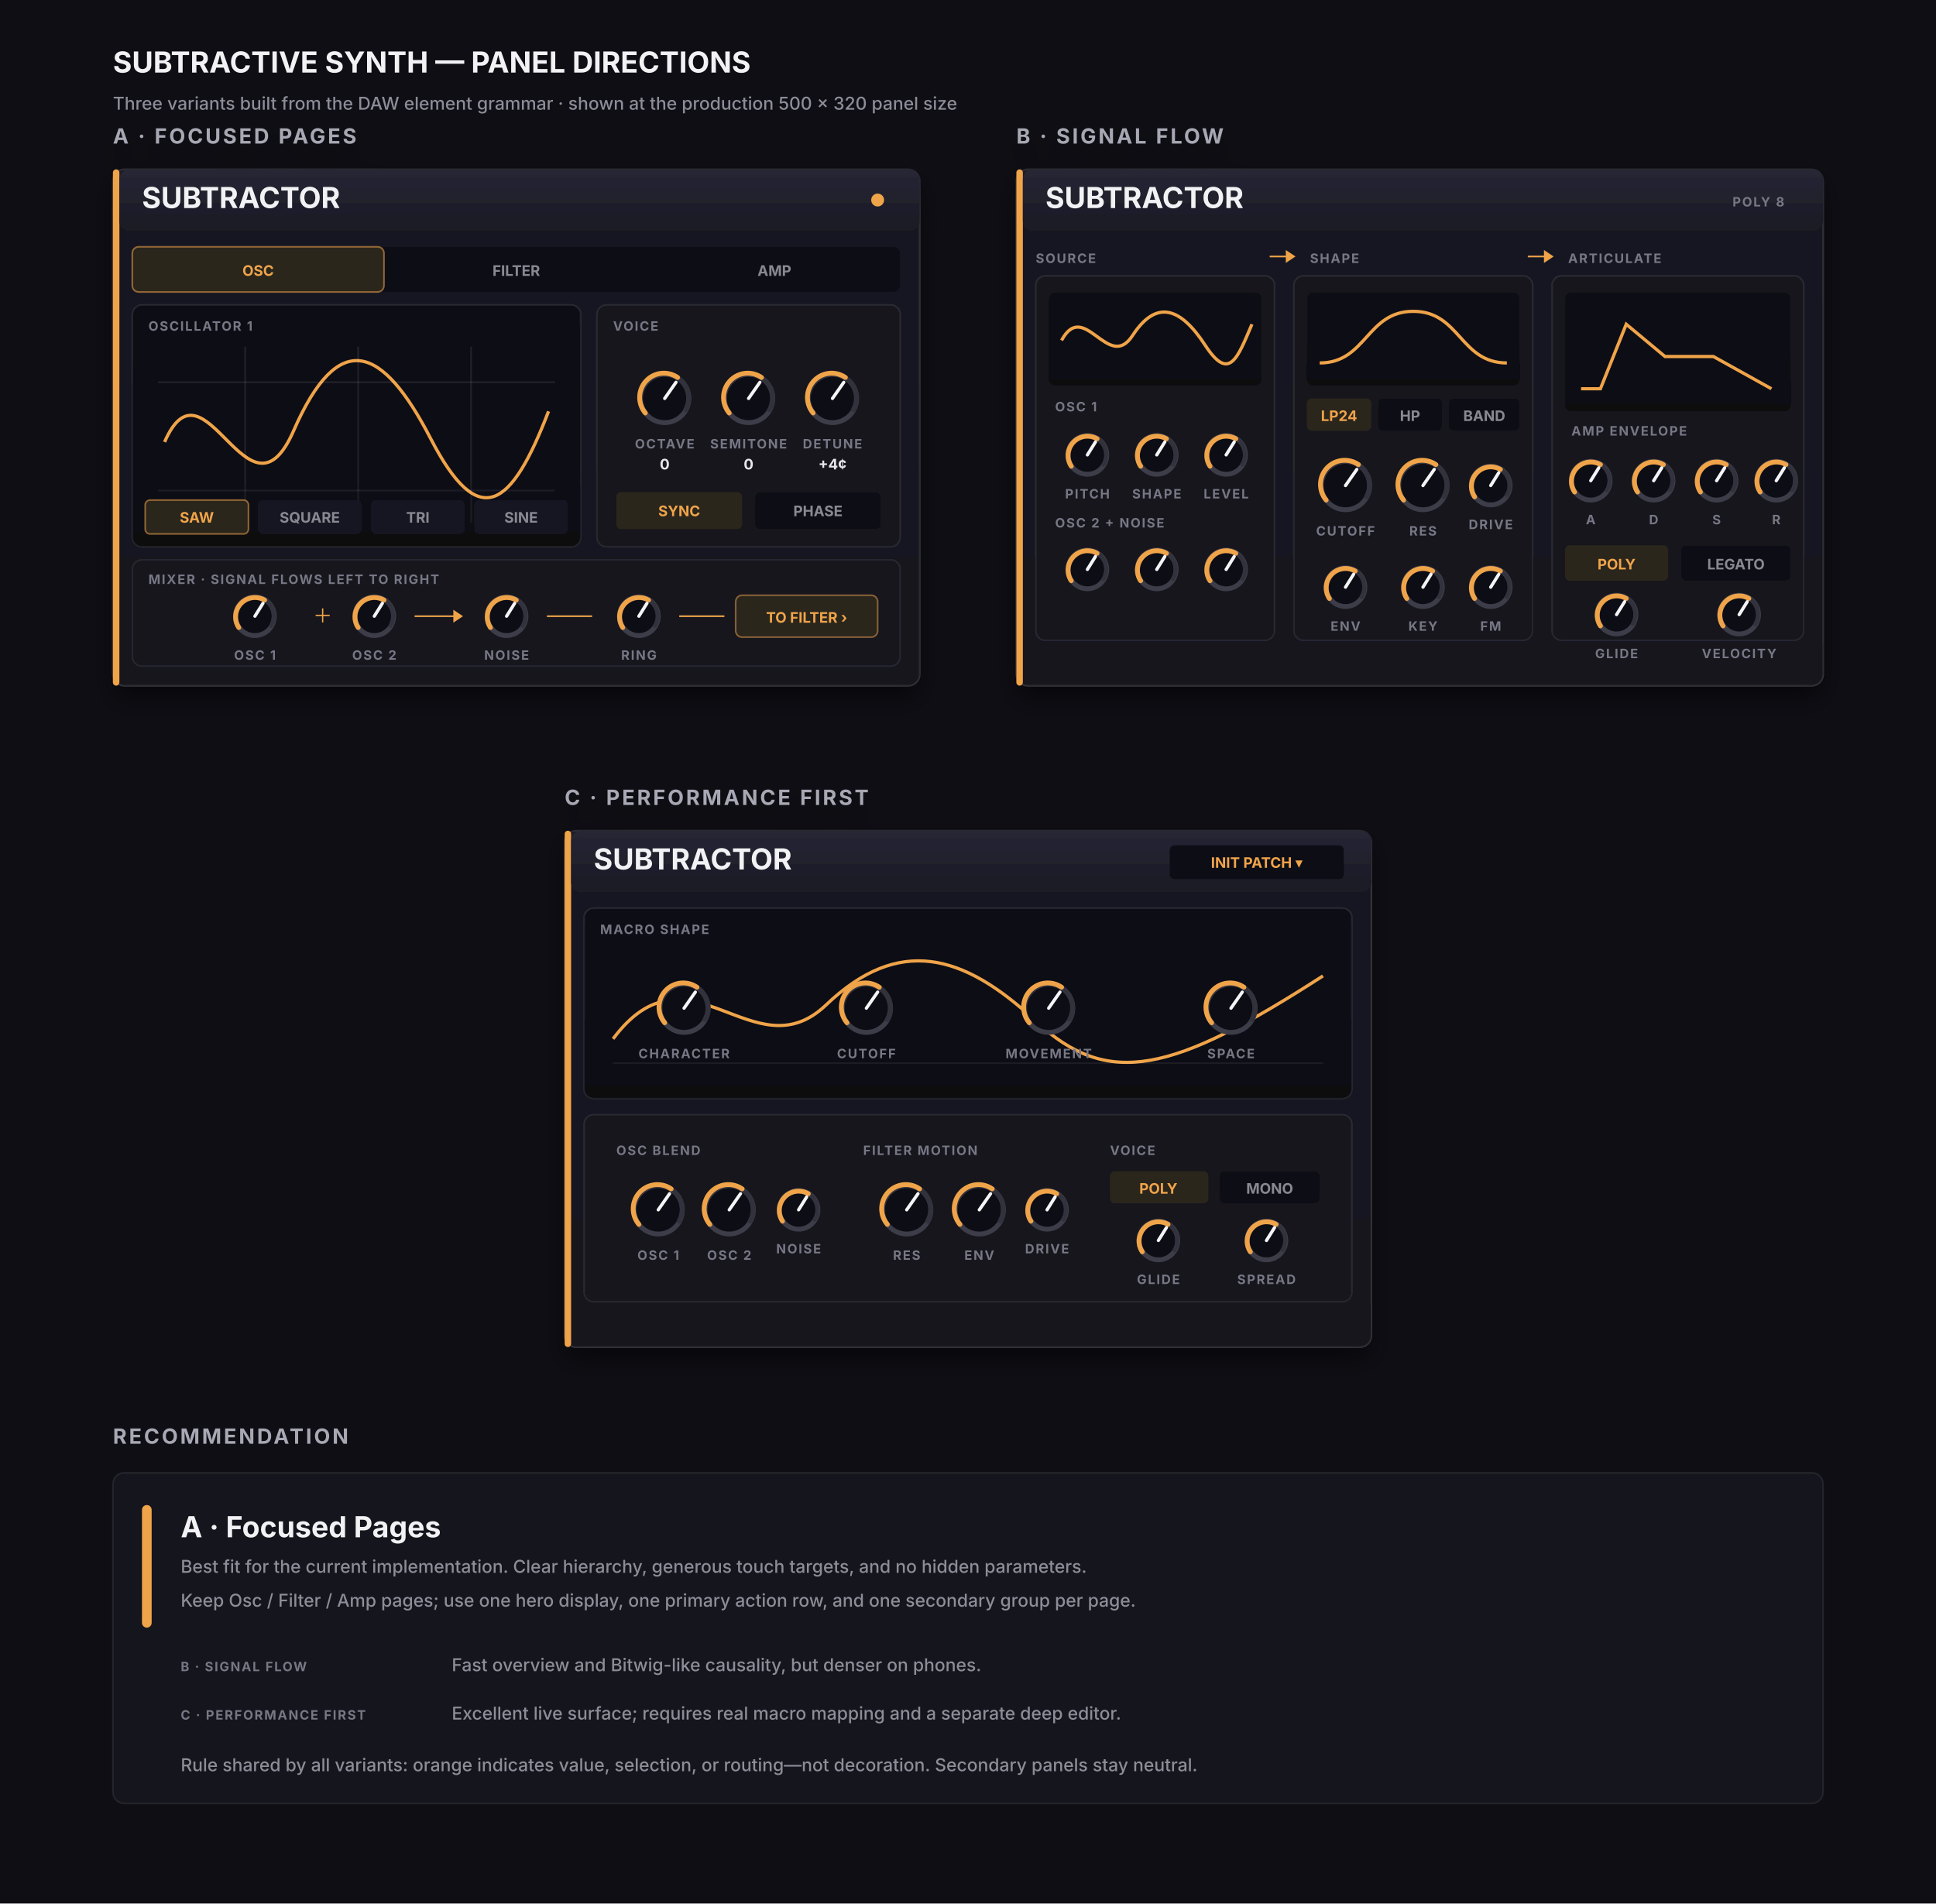
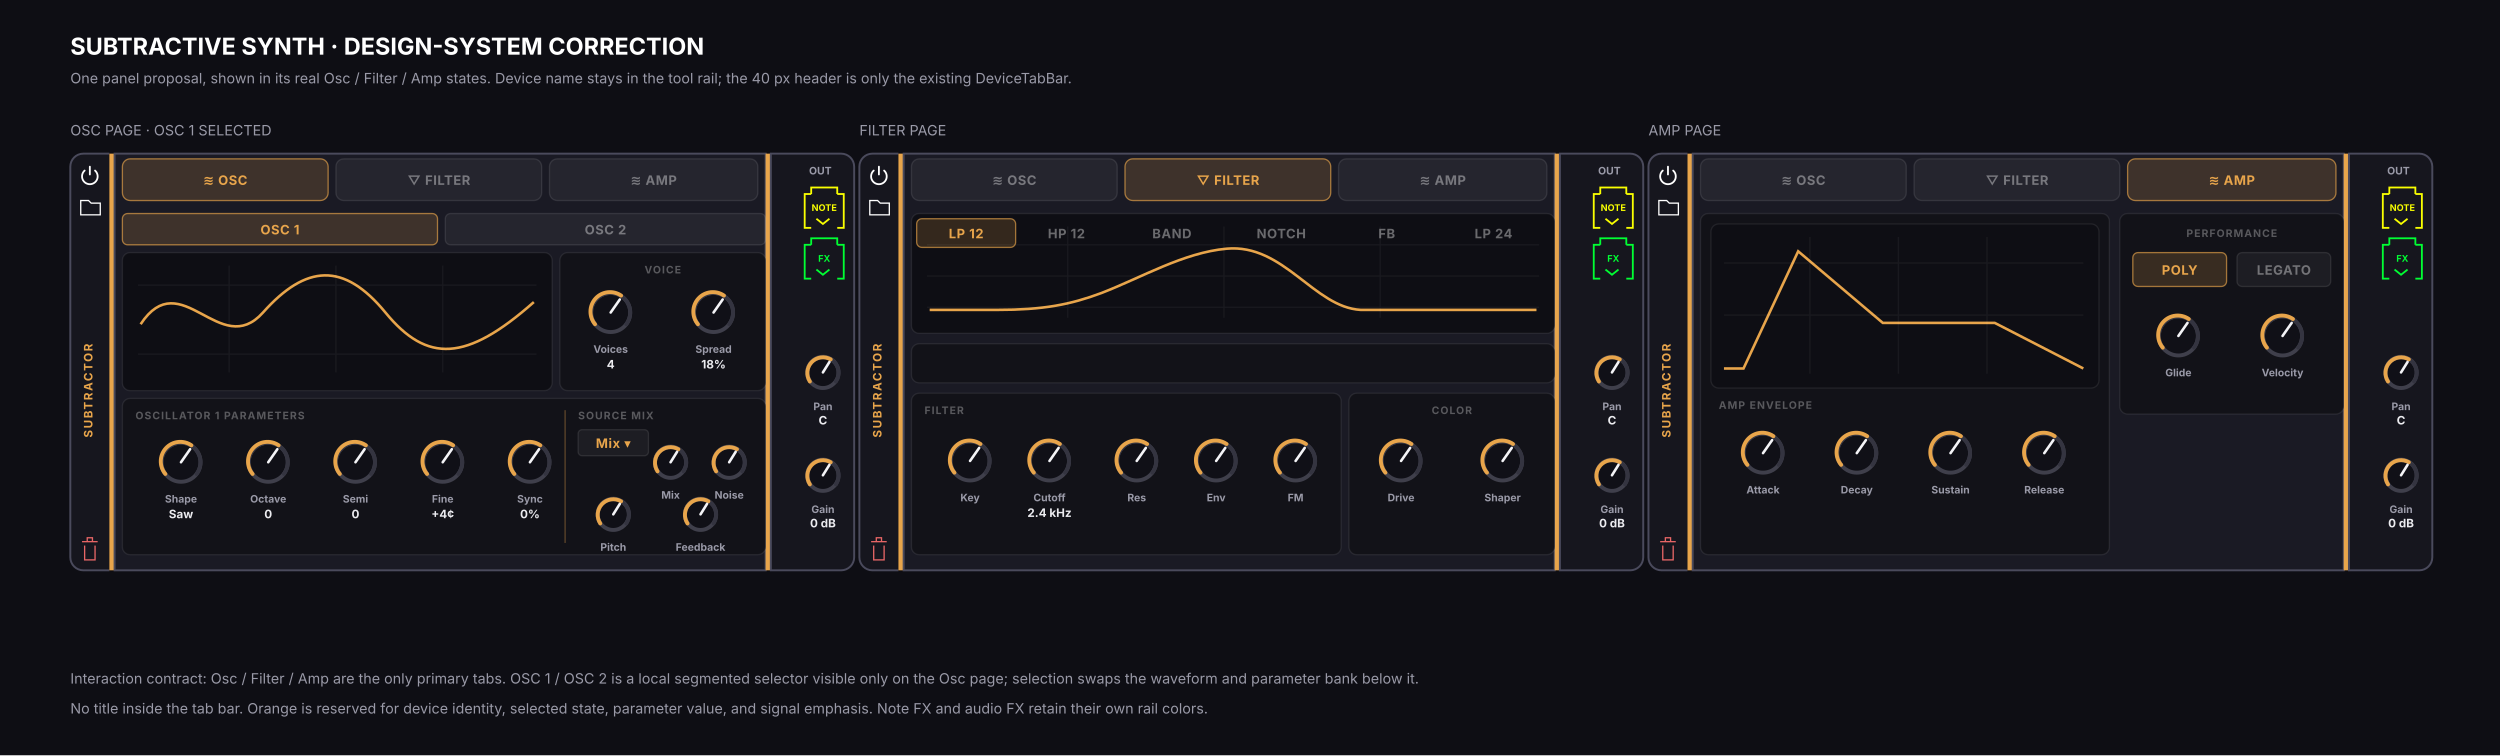
- <svg xmlns="http://www.w3.org/2000/svg" width="1200" height="1180" viewBox="0 0 1200 1180">
+ <svg xmlns="http://www.w3.org/2000/svg" width="1920" height="580" viewBox="0 0 1920 580">
  <defs>
-     <linearGradient id="header" x2="0" y2="1">
-       <stop stop-color="#262635" />
-       <stop offset="1" stop-color="#1a1a24" />
-     </linearGradient>
-     <linearGradient id="body" x2="0" y2="1">
-       <stop stop-color="#1a1a24" />
-       <stop offset="1" stop-color="#14141e" />
-     </linearGradient>
-     <linearGradient id="screen" x2="0" y2="1">
-       <stop stop-color="#111119" />
-       <stop offset="1" stop-color="#0b0b11" />
-     </linearGradient>
-     <filter id="shadow" x="-20%" y="-20%" width="140%" height="150%">
-       <feDropShadow dx="0" dy="8" stdDeviation="8" flood-color="#000" flood-opacity=".45" />
-     </filter>
    <style>
-       .title{font:700 18px Inter,Arial,sans-serif;fill:#f2f2f5}.variant{font:700 13px Inter,Arial,sans-serif;fill:#a8a8b4;letter-spacing:1.4px}.label{font:700 8px Inter,Arial,sans-serif;fill:#777785;letter-spacing:.8px}.value{font:700 9px Inter,Arial,sans-serif;fill:#e8e8ec}.tab{font:700 9px Inter,Arial,sans-serif;fill:#898994}.active{fill:#f0a44a}.hint{font:500 11px Inter,Arial,sans-serif;fill:#8d8d99}.hair{stroke:#ffffff;stroke-opacity:.08}.accent{stroke:#f0a44a}.knobbg{fill:#101017;stroke:#3c3c48;stroke-width:3}.knobarc{fill:none;stroke:#f0a44a;stroke-width:3;stroke-linecap:round}.handle{stroke:#f5f5f8;stroke-width:2;stroke-linecap:round}
+       text{font-family:Inter,Arial,sans-serif}.pageTitle{font-size:18px;font-weight:700;fill:#fff}.caption{font-size:11px;fill:#9a9aa8}.railName{font-size:9px;font-weight:700;letter-spacing:1.2px;fill:#e8a54b}.tab{font-size:10px;font-weight:700;letter-spacing:.4px}.section{font-size:8px;font-weight:700;letter-spacing:.8px;fill:#ffffff;fill-opacity:.30}.value{font-size:9px;font-weight:700;fill:#ececf0}.knobLabel{font-size:8px;font-weight:700;fill:#9a9aa8}.knob{fill:#101017;stroke:#3f3f4b;stroke-width:3}.range{fill:none;stroke:#343440;stroke-width:3;stroke-linecap:round}.arc{fill:none;stroke:#e8a54b;stroke-width:3;stroke-linecap:round}.pointer{stroke:#f4f4f7;stroke-width:2;stroke-linecap:round}.panel{fill:#121218;stroke:#fff;stroke-opacity:.08}.screen{fill:#0e0e14;stroke:#fff;stroke-opacity:.08}.inactive{fill:#fff;fill-opacity:.05;stroke:#fff;stroke-opacity:.10}.active{fill:#e8a54b;fill-opacity:.18;stroke:#e8a54b;stroke-opacity:.65}.accentText{fill:#e8a54b}.mutedText{fill:#fff;fill-opacity:.38}
    </style>
    <g id="knob">
-       <circle class="knobbg" r="15" />
-       <path d="M-12 9 A15 15 0 1 1 13 7" fill="none" stroke="#32323e" stroke-width="3" stroke-linecap="round" />
-       <path class="knobarc" d="M-12 9 A15 15 0 0 1 8-13" />
-       <path class="handle" d="M0 0 L7-10" />
-     </g>
-     <g id="smallknob">
-       <circle class="knobbg" r="12" stroke-width="2.5" />
-       <path d="M-10 7 A12 12 0 1 1 10 6" fill="none" stroke="#32323e" stroke-width="2.5" stroke-linecap="round" />
-       <path class="knobarc" stroke-width="2.5" d="M-10 7 A12 12 0 0 1 6-10" />
-       <path class="handle" d="M0 0 L5-8" />
+       <circle r="15" class="knob" />
+       <path d="M-12 9A15 15 0 1 1 12 9" class="range" />
+       <path d="M-12 9A15 15 0 0 1 8-13" class="arc" />
+       <path d="M0 0L7-10" class="pointer" />
+     </g>
+     <g id="smallKnob">
+       <circle r="12" class="knob" />
+       <path d="M-10 7A12 12 0 1 1 10 7" class="range" />
+       <path d="M-10 7A12 12 0 0 1 6-10" class="arc" />
+       <path d="M0 0L5-8" class="pointer" />
+     </g>
+     <g id="toolRail">
+       <path d="M30 0H10A10 10 0 0 0 0 10v300a10 10 0 0 0 10 10h20" fill="#16161e" stroke="#4a4a5c" stroke-width="1.5" />
+       <path d="M15 10v6m-4-3a6 6 0 1 0 8 0" fill="none" stroke="#fff" stroke-width="1.4" stroke-linecap="round" />
+       <path d="M8 36h6l2 2h7v9H8z" fill="none" stroke="#fff" stroke-width="1" />
+       <text class="railName" text-anchor="middle" transform="translate(17 182) rotate(-90)">SUBTRACTOR</text>
+       <path d="M9 298h12m-10 3v11h8v-11m-6-3v-3h4v3" fill="none" stroke="#e86666" stroke-width="1" />
+     </g>
+     <g id="outputRail">
+       <path d="M0 0h54a10 10 0 0 1 10 10v300a10 10 0 0 1-10 10H0z" fill="#16161e" stroke="#4a4a5c" stroke-width="1.5" />
+       <text x="38" y="16" text-anchor="middle" class="knobLabel">OUT</text>
+       <path d="M31 31v-5h20v5m-20 0h-5v26h5m20-26h5v26h-5" fill="none" stroke="#f9ff00" stroke-width="1.4" />
+       <path d="m35 50 5 4 5-4" fill="none" stroke="#f9ff00" stroke-width="1.4" />
+       <text x="41" y="44" text-anchor="middle" font-size="7" font-weight="700" fill="#f9ff00">NOTE</text>
+       <path d="M31 70v-5h20v5m-20 0h-5v26h5m20-26h5v26h-5" fill="none" stroke="#00ff33" stroke-width="1.4" />
+       <path d="m35 89 5 4 5-4" fill="none" stroke="#00ff33" stroke-width="1.4" />
+       <text x="41" y="83" text-anchor="middle" font-size="7" font-weight="700" fill="#00ff33">FX</text>
+       <g transform="translate(40 168)">
+         <use href="#smallKnob" />
+         <text y="29" text-anchor="middle" class="knobLabel">Pan</text>
+         <text y="40" text-anchor="middle" class="value">C</text>
+       </g>
+       <g transform="translate(40 247)">
+         <use href="#smallKnob" />
+         <text y="29" text-anchor="middle" class="knobLabel">Gain</text>
+         <text y="40" text-anchor="middle" class="value">0 dB</text>
+       </g>
+     </g>
+     <g id="tabs">
+       <rect x="6" y="4" width="158" height="32" rx="6" class="active" />
+       <text x="85" y="24" text-anchor="middle" class="tab accentText">≋  OSC</text>
+       <rect x="170" y="4" width="158" height="32" rx="6" class="inactive" />
+       <text x="249" y="24" text-anchor="middle" class="tab mutedText">▽  FILTER</text>
+       <rect x="334" y="4" width="160" height="32" rx="6" class="inactive" />
+       <text x="414" y="24" text-anchor="middle" class="tab mutedText">≋  AMP</text>
+     </g>
+     <g id="shell">
+       <use href="#toolRail" />
+       <rect x="30" width="4" height="320" fill="#e8a54b" />
+       <rect x="34" width="500" height="320" fill="#1a1a24" stroke="#4a4a5c" stroke-width="1.5" />
+       <rect x="534" width="4" height="320" fill="#e8a54b" />
+       <use href="#outputRail" x="538" />
    </g>
  </defs>
-   <rect width="1200" height="1180" fill="#0e0e14" />
-   <text x="70" y="45" class="title">SUBTRACTIVE SYNTH — PANEL DIRECTIONS</text>
-   <text x="70" y="68" class="hint">Three variants built from the DAW element grammar · shown at the production 500 × 320 panel size</text>
-   <g transform="translate(70 105)" filter="url(#shadow)">
-     <text y="-16" class="variant">A · FOCUSED PAGES</text>
-     <rect width="500" height="320" rx="7" fill="url(#body)" stroke="#ffffff" stroke-opacity=".10" />
-     <rect width="4" height="320" rx="2" fill="#f0a44a" />
-     <rect x="4" width="496" height="38" rx="6" fill="url(#header)" />
-     <text x="18" y="24" class="title" font-size="12">SUBTRACTOR</text>
-     <circle cx="474" cy="19" r="4" fill="#f0a44a" />
-     <g transform="translate(12 48)">
-       <rect width="476" height="28" rx="4" fill="#111118" />
-       <rect width="156" height="28" rx="4" fill="#2a251f" stroke="#f0a44a" stroke-opacity=".55" />
-       <text x="78" y="18" text-anchor="middle" class="tab active">OSC</text>
-       <text x="238" y="18" text-anchor="middle" class="tab">FILTER</text>
-       <text x="398" y="18" text-anchor="middle" class="tab">AMP</text>
-     </g>
-     <g transform="translate(12 84)">
-       <rect width="278" height="150" rx="6" fill="url(#screen)" class="hair" />
-       <text x="10" y="16" class="label">OSCILLATOR 1</text>
-       <path d="M20 85 C45 28 72 142 100 78 S155 25 185 83 235 126 258 66" fill="none" stroke="#f0a44a" stroke-width="2" />
-       <path d="M16 115 H262M16 48 H262" class="hair" />
-       <path d="M70 26 V135M140 26V135M210 26V135" class="hair" />
-       <rect x="8" y="121" width="64" height="21" rx="3" fill="#2a251f" stroke="#f0a44a" stroke-opacity=".55" />
-       <text x="40" y="135" text-anchor="middle" class="tab active">SAW</text>
-       <rect x="78" y="121" width="64" height="21" rx="3" fill="#181820" />
-       <text x="110" y="135" text-anchor="middle" class="tab">SQUARE</text>
-       <rect x="148" y="121" width="58" height="21" rx="3" fill="#181820" />
-       <text x="177" y="135" text-anchor="middle" class="tab">TRI</text>
-       <rect x="212" y="121" width="58" height="21" rx="3" fill="#181820" />
-       <text x="241" y="135" text-anchor="middle" class="tab">SINE</text>
-       <g transform="translate(288)">
-         <rect width="188" height="150" rx="6" fill="#17171f" class="hair" />
-         <text x="10" y="16" class="label">VOICE</text>
-         <g transform="translate(42 58)">
-           <use href="#knob" />
-           <text y="31" text-anchor="middle" class="label">OCTAVE</text>
-           <text y="44" text-anchor="middle" class="value">0</text>
-         </g>
-         <g transform="translate(94 58)">
-           <use href="#knob" />
-           <text y="31" text-anchor="middle" class="label">SEMITONE</text>
-           <text y="44" text-anchor="middle" class="value">0</text>
-         </g>
-         <g transform="translate(146 58)">
-           <use href="#knob" />
-           <text y="31" text-anchor="middle" class="label">DETUNE</text>
-           <text y="44" text-anchor="middle" class="value">+4¢</text>
-         </g>
-         <rect x="12" y="116" width="78" height="23" rx="3" fill="#2a251f" />
-         <text x="51" y="131" text-anchor="middle" class="tab active">SYNC</text>
-         <rect x="98" y="116" width="78" height="23" rx="3" fill="#111118" />
-         <text x="137" y="131" text-anchor="middle" class="tab">PHASE</text>
-       </g>
-       <g transform="translate(0 158)">
-         <rect width="476" height="66" rx="6" fill="#17171f" class="hair" />
-         <text x="10" y="15" class="label">MIXER · SIGNAL FLOWS LEFT TO RIGHT</text>
-         <g transform="translate(76 35)">
-           <use href="#smallknob" />
-           <text y="27" text-anchor="middle" class="label">OSC 1</text>
-         </g>
-         <text x="112" y="39" class="active">＋</text>
-         <g transform="translate(150 35)">
-           <use href="#smallknob" />
-           <text y="27" text-anchor="middle" class="label">OSC 2</text>
-         </g>
-         <path d="M175 35H203" stroke="#f0a44a" />
-         <path d="m199 31 6 4-6 4" fill="#f0a44a" />
-         <g transform="translate(232 35)">
-           <use href="#smallknob" />
-           <text y="27" text-anchor="middle" class="label">NOISE</text>
-         </g>
-         <path d="M257 35H285" stroke="#f0a44a" />
-         <g transform="translate(314 35)">
-           <use href="#smallknob" />
-           <text y="27" text-anchor="middle" class="label">RING</text>
-         </g>
-         <path d="M339 35H367" stroke="#f0a44a" />
-         <rect x="374" y="22" width="88" height="26" rx="4" fill="#2a251f" stroke="#f0a44a" stroke-opacity=".5" />
-         <text x="418" y="39" text-anchor="middle" class="tab active">TO FILTER ›</text>
+   <rect width="1920" height="580" fill="#0e0e14" />
+   <text x="54" y="42" class="pageTitle">SUBTRACTIVE SYNTH · DESIGN-SYSTEM CORRECTION</text>
+   <text x="54" y="64" class="caption">One panel proposal, shown in its real Osc / Filter / Amp states. Device name stays in the tool rail; the 40 px header is only the existing DeviceTabBar.</text>
+   <g transform="translate(54 118)">
+     <text y="-14" class="caption">OSC PAGE · OSC 1 SELECTED</text>
+     <use href="#shell" />
+     <g transform="translate(34)">
+       <use href="#tabs" />
+       <g transform="translate(6 46)">
+         <rect width="242" height="24" rx="4" class="active" />
+         <text x="121" y="16" text-anchor="middle" class="tab accentText">OSC 1</text>
+         <rect x="248" width="246" height="24" rx="4" class="inactive" />
+         <text x="371" y="16" text-anchor="middle" class="tab mutedText">OSC 2</text>
+         <rect y="30" width="330" height="106" rx="6" class="screen" />
+         <path d="M14 85C45 38 75 113 108 76s62-39 94 0 62 38 114-8" fill="none" stroke="#e8a54b" stroke-width="2" />
+         <path d="M12 55h306M12 108h306M82 40v82m82-82v82m82-82v82" stroke="#fff" stroke-opacity=".05" />
+         <rect x="336" y="30" width="158" height="106" rx="6" class="panel" />
+         <text x="415" y="46" text-anchor="middle" class="section">VOICE</text>
+         <g transform="translate(375 76)">
+           <use href="#knob" />
+           <text y="31" text-anchor="middle" class="knobLabel">Voices</text>
+           <text y="43" text-anchor="middle" class="value">4</text>
+         </g>
+         <g transform="translate(454 76)">
+           <use href="#knob" />
+           <text y="31" text-anchor="middle" class="knobLabel">Spread</text>
+           <text y="43" text-anchor="middle" class="value">18%</text>
+         </g>
+         <rect y="142" width="494" height="120" rx="6" class="panel" />
+         <text x="10" y="158" class="section">OSCILLATOR 1 PARAMETERS</text>
+         <g transform="translate(45 191)">
+           <use href="#knob" />
+           <text y="31" text-anchor="middle" class="knobLabel">Shape</text>
+           <text y="43" text-anchor="middle" class="value">Saw</text>
+         </g>
+         <g transform="translate(112 191)">
+           <use href="#knob" />
+           <text y="31" text-anchor="middle" class="knobLabel">Octave</text>
+           <text y="43" text-anchor="middle" class="value">0</text>
+         </g>
+         <g transform="translate(179 191)">
+           <use href="#knob" />
+           <text y="31" text-anchor="middle" class="knobLabel">Semi</text>
+           <text y="43" text-anchor="middle" class="value">0</text>
+         </g>
+         <g transform="translate(246 191)">
+           <use href="#knob" />
+           <text y="31" text-anchor="middle" class="knobLabel">Fine</text>
+           <text y="43" text-anchor="middle" class="value">+4¢</text>
+         </g>
+         <g transform="translate(313 191)">
+           <use href="#knob" />
+           <text y="31" text-anchor="middle" class="knobLabel">Sync</text>
+           <text y="43" text-anchor="middle" class="value">0%</text>
+         </g>
+         <path d="M340 151v102" stroke="#e8a54b" stroke-opacity=".35" />
+         <text x="350" y="158" class="section">SOURCE MIX</text>
+         <rect x="350" y="166" width="54" height="20" rx="3" class="inactive" />
+         <text x="377" y="180" text-anchor="middle" class="tab accentText">Mix ▾</text>
+         <g transform="translate(421 191)">
+           <use href="#smallKnob" />
+           <text y="28" text-anchor="middle" class="knobLabel">Mix</text>
+         </g>
+         <g transform="translate(466 191)">
+           <use href="#smallKnob" />
+           <text y="28" text-anchor="middle" class="knobLabel">Noise</text>
+         </g>
+         <g transform="translate(377 231)">
+           <use href="#smallKnob" />
+           <text y="28" text-anchor="middle" class="knobLabel">Pitch</text>
+         </g>
+         <g transform="translate(444 231)">
+           <use href="#smallKnob" />
+           <text y="28" text-anchor="middle" class="knobLabel">Feedback</text>
+         </g>
      </g>
    </g>
  </g>
-   <g transform="translate(630 105)" filter="url(#shadow)">
-     <text y="-16" class="variant">B · SIGNAL FLOW</text>
-     <rect width="500" height="320" rx="7" fill="url(#body)" stroke="#ffffff" stroke-opacity=".10" />
-     <rect width="4" height="320" rx="2" fill="#f0a44a" />
-     <rect x="4" width="496" height="38" rx="6" fill="url(#header)" />
-     <text x="18" y="24" class="title" font-size="12">SUBTRACTOR</text>
-     <text x="476" y="23" text-anchor="end" class="label">POLY 8</text>
-     <g transform="translate(12 48)">
-       <text x="0" y="10" class="label">SOURCE</text>
-       <text x="170" y="10" class="label">SHAPE</text>
-       <text x="330" y="10" class="label">ARTICULATE</text>
-       <path d="M145 6H158M305 6H318" stroke="#f0a44a" />
-       <path d="m155 2 6 4-6 4m160-8 6 4-6 4" fill="#f0a44a" />
-       <rect y="18" width="148" height="226" rx="6" fill="#17171f" class="hair" />
-       <rect x="160" y="18" width="148" height="226" rx="6" fill="#17171f" class="hair" />
-       <rect x="320" y="18" width="156" height="226" rx="6" fill="#17171f" class="hair" />
-       <rect x="8" y="28" width="132" height="58" rx="4" fill="url(#screen)" />
-       <path d="M16 58 C30 32 45 78 60 55 S90 38 105 61 125 69 134 48" fill="none" stroke="#f0a44a" stroke-width="2" />
-       <text x="12" y="102" class="label">OSC 1</text>
-       <g transform="translate(32 129)">
-         <use href="#smallknob" />
-         <text y="27" text-anchor="middle" class="label">PITCH</text>
-       </g>
-       <g transform="translate(75 129)">
-         <use href="#smallknob" />
-         <text y="27" text-anchor="middle" class="label">SHAPE</text>
-       </g>
-       <g transform="translate(118 129)">
-         <use href="#smallknob" />
-         <text y="27" text-anchor="middle" class="label">LEVEL</text>
-       </g>
-       <text x="12" y="174" class="label">OSC 2 + NOISE</text>
-       <g transform="translate(32 200)">
-         <use href="#smallknob" />
-       </g>
-       <g transform="translate(75 200)">
-         <use href="#smallknob" />
-       </g>
-       <g transform="translate(118 200)">
-         <use href="#smallknob" />
-       </g>
-       <rect x="168" y="28" width="132" height="58" rx="4" fill="url(#screen)" />
-       <path d="M176 72 C205 72 205 40 234 40S263 72 292 72" fill="none" stroke="#f0a44a" stroke-width="2" />
-       <rect x="168" y="94" width="40" height="20" rx="3" fill="#2a251f" />
-       <text x="188" y="108" text-anchor="middle" class="tab active">LP24</text>
-       <rect x="212" y="94" width="40" height="20" rx="3" fill="#111118" />
-       <text x="232" y="108" text-anchor="middle" class="tab">HP</text>
-       <rect x="256" y="94" width="44" height="20" rx="3" fill="#111118" />
-       <text x="278" y="108" text-anchor="middle" class="tab">BAND</text>
-       <g transform="translate(192 148)">
-         <use href="#knob" />
-         <text y="31" text-anchor="middle" class="label">CUTOFF</text>
-       </g>
-       <g transform="translate(240 148)">
-         <use href="#knob" />
-         <text y="31" text-anchor="middle" class="label">RES</text>
-       </g>
-       <g transform="translate(282 148)">
-         <use href="#smallknob" />
-         <text y="27" text-anchor="middle" class="label">DRIVE</text>
-       </g>
-       <g transform="translate(192 211)">
-         <use href="#smallknob" />
-         <text y="27" text-anchor="middle" class="label">ENV</text>
-       </g>
-       <g transform="translate(240 211)">
-         <use href="#smallknob" />
-         <text y="27" text-anchor="middle" class="label">KEY</text>
-       </g>
-       <g transform="translate(282 211)">
-         <use href="#smallknob" />
-         <text y="27" text-anchor="middle" class="label">FM</text>
-       </g>
-       <rect x="328" y="28" width="140" height="74" rx="4" fill="url(#screen)" />
-       <path d="M338 88 L350 88 366 48 390 68 420 68 456 88" fill="none" stroke="#f0a44a" stroke-width="2" />
-       <text x="332" y="117" class="label">AMP ENVELOPE</text>
-       <g transform="translate(344 145)">
-         <use href="#smallknob" />
-         <text y="27" text-anchor="middle" class="label">A</text>
-       </g>
-       <g transform="translate(383 145)">
-         <use href="#smallknob" />
-         <text y="27" text-anchor="middle" class="label">D</text>
-       </g>
-       <g transform="translate(422 145)">
-         <use href="#smallknob" />
-         <text y="27" text-anchor="middle" class="label">S</text>
-       </g>
-       <g transform="translate(459 145)">
-         <use href="#smallknob" />
-         <text y="27" text-anchor="middle" class="label">R</text>
-       </g>
-       <rect x="328" y="185" width="64" height="22" rx="3" fill="#2a251f" />
-       <text x="360" y="200" text-anchor="middle" class="tab active">POLY</text>
-       <rect x="400" y="185" width="68" height="22" rx="3" fill="#111118" />
-       <text x="434" y="200" text-anchor="middle" class="tab">LEGATO</text>
-       <g transform="translate(360 228)">
-         <use href="#smallknob" />
-         <text y="27" text-anchor="middle" class="label">GLIDE</text>
-       </g>
-       <g transform="translate(436 228)">
-         <use href="#smallknob" />
-         <text y="27" text-anchor="middle" class="label">VELOCITY</text>
+   <g transform="translate(660 118)">
+     <text y="-14" class="caption">FILTER PAGE</text>
+     <use href="#shell" />
+     <g transform="translate(34)">
+       <rect x="6" y="4" width="158" height="32" rx="6" class="inactive" />
+       <text x="85" y="24" text-anchor="middle" class="tab mutedText">≋  OSC</text>
+       <rect x="170" y="4" width="158" height="32" rx="6" class="active" />
+       <text x="249" y="24" text-anchor="middle" class="tab accentText">▽  FILTER</text>
+       <rect x="334" y="4" width="160" height="32" rx="6" class="inactive" />
+       <text x="414" y="24" text-anchor="middle" class="tab mutedText">≋  AMP</text>
+       <g transform="translate(6 46)">
+         <rect width="494" height="92" rx="6" class="screen" />
+         <path d="M14 74h52c35 0 56-4 80-13 31-12 63-31 96-34 44-4 67 45 103 47h135" fill="none" stroke="#e8a54b" stroke-width="2" />
+         <path d="M12 24h470M12 48h470M12 72h470M120 10v70m120-70v70m120-70v70" stroke="#fff" stroke-opacity=".05" />
+         <rect y="100" width="494" height="30" rx="6" class="panel" />
+         <rect x="4" y="4" width="76" height="22" rx="4" class="active" />
+         <text x="42" y="19" text-anchor="middle" class="tab accentText">LP 12</text>
+         <text x="119" y="19" text-anchor="middle" class="tab mutedText">HP 12</text>
+         <text x="200" y="19" text-anchor="middle" class="tab mutedText">BAND</text>
+         <text x="284" y="19" text-anchor="middle" class="tab mutedText">NOTCH</text>
+         <text x="365" y="19" text-anchor="middle" class="tab mutedText">FB</text>
+         <text x="447" y="19" text-anchor="middle" class="tab mutedText">LP 24</text>
+         <rect y="138" width="330" height="124" rx="6" class="panel" />
+         <text x="10" y="154" class="section">FILTER</text>
+         <g transform="translate(45 190)">
+           <use href="#knob" />
+           <text y="31" text-anchor="middle" class="knobLabel">Key</text>
+         </g>
+         <g transform="translate(106 190)">
+           <use href="#knob" />
+           <text y="31" text-anchor="middle" class="knobLabel">Cutoff</text>
+           <text y="43" text-anchor="middle" class="value">2.4 kHz</text>
+         </g>
+         <g transform="translate(173 190)">
+           <use href="#knob" />
+           <text y="31" text-anchor="middle" class="knobLabel">Res</text>
+         </g>
+         <g transform="translate(234 190)">
+           <use href="#knob" />
+           <text y="31" text-anchor="middle" class="knobLabel">Env</text>
+         </g>
+         <g transform="translate(295 190)">
+           <use href="#knob" />
+           <text y="31" text-anchor="middle" class="knobLabel">FM</text>
+         </g>
+         <rect x="336" y="138" width="158" height="124" rx="6" class="panel" />
+         <text x="415" y="154" text-anchor="middle" class="section">COLOR</text>
+         <g transform="translate(376 190)">
+           <use href="#knob" />
+           <text y="31" text-anchor="middle" class="knobLabel">Drive</text>
+         </g>
+         <g transform="translate(454 190)">
+           <use href="#knob" />
+           <text y="31" text-anchor="middle" class="knobLabel">Shaper</text>
+         </g>
      </g>
    </g>
  </g>
-   <g transform="translate(350 515)" filter="url(#shadow)">
-     <text y="-16" class="variant">C · PERFORMANCE FIRST</text>
-     <rect width="500" height="320" rx="7" fill="url(#body)" stroke="#ffffff" stroke-opacity=".10" />
-     <rect width="4" height="320" rx="2" fill="#f0a44a" />
-     <rect x="4" width="496" height="38" rx="6" fill="url(#header)" />
-     <text x="18" y="24" class="title" font-size="12">SUBTRACTOR</text>
-     <rect x="375" y="9" width="108" height="21" rx="3" fill="#111118" />
-     <text x="429" y="23" text-anchor="middle" class="tab active">INIT PATCH  ▾</text>
-     <g transform="translate(12 48)">
-       <rect width="476" height="118" rx="6" fill="url(#screen)" class="hair" />
-       <text x="10" y="16" class="label">MACRO SHAPE</text>
-       <path d="M18 81 C65 18 105 103 150 60 S235 28 280 70 365 102 458 42" fill="none" stroke="#f0a44a" stroke-width="2" />
-       <path d="M18 96H458" class="hair" />
-       <g transform="translate(62 62)">
-         <use href="#knob" />
-         <text y="31" text-anchor="middle" class="label">CHARACTER</text>
-       </g>
-       <g transform="translate(175 62)">
-         <use href="#knob" />
-         <text y="31" text-anchor="middle" class="label">CUTOFF</text>
-       </g>
-       <g transform="translate(288 62)">
-         <use href="#knob" />
-         <text y="31" text-anchor="middle" class="label">MOVEMENT</text>
-       </g>
-       <g transform="translate(401 62)">
-         <use href="#knob" />
-         <text y="31" text-anchor="middle" class="label">SPACE</text>
-       </g>
-       <g transform="translate(0 128)">
-         <rect width="476" height="116" rx="6" fill="#17171f" class="hair" />
-         <g transform="translate(12 10)">
-           <rect width="145" height="96" rx="5" fill="#14141c" />
-           <text x="8" y="15" class="label">OSC BLEND</text>
-           <g transform="translate(34 49)">
-             <use href="#knob" />
-             <text y="31" text-anchor="middle" class="label">OSC 1</text>
-           </g>
-           <g transform="translate(78 49)">
-             <use href="#knob" />
-             <text y="31" text-anchor="middle" class="label">OSC 2</text>
-           </g>
-           <g transform="translate(121 49)">
-             <use href="#smallknob" />
-             <text y="27" text-anchor="middle" class="label">NOISE</text>
-           </g>
-         </g>
-         <g transform="translate(165 10)">
-           <rect width="145" height="96" rx="5" fill="#14141c" />
-           <text x="8" y="15" class="label">FILTER MOTION</text>
-           <g transform="translate(35 49)">
-             <use href="#knob" />
-             <text y="31" text-anchor="middle" class="label">RES</text>
-           </g>
-           <g transform="translate(80 49)">
-             <use href="#knob" />
-             <text y="31" text-anchor="middle" class="label">ENV</text>
-           </g>
-           <g transform="translate(122 49)">
-             <use href="#smallknob" />
-             <text y="27" text-anchor="middle" class="label">DRIVE</text>
-           </g>
-         </g>
-         <g transform="translate(318 10)">
-           <rect width="146" height="96" rx="5" fill="#14141c" />
-           <text x="8" y="15" class="label">VOICE</text>
-           <rect x="8" y="25" width="61" height="20" rx="3" fill="#2a251f" />
-           <text x="38" y="39" text-anchor="middle" class="tab active">POLY</text>
-           <rect x="76" y="25" width="62" height="20" rx="3" fill="#111118" />
-           <text x="107" y="39" text-anchor="middle" class="tab">MONO</text>
-           <g transform="translate(38 68)">
-             <use href="#smallknob" />
-             <text y="27" text-anchor="middle" class="label">GLIDE</text>
-           </g>
-           <g transform="translate(105 68)">
-             <use href="#smallknob" />
-             <text y="27" text-anchor="middle" class="label">SPREAD</text>
-           </g>
+   <g transform="translate(1266 118)">
+     <text y="-14" class="caption">AMP PAGE</text>
+     <use href="#shell" />
+     <g transform="translate(34)">
+       <rect x="6" y="4" width="158" height="32" rx="6" class="inactive" />
+       <text x="85" y="24" text-anchor="middle" class="tab mutedText">≋  OSC</text>
+       <rect x="170" y="4" width="158" height="32" rx="6" class="inactive" />
+       <text x="249" y="24" text-anchor="middle" class="tab mutedText">▽  FILTER</text>
+       <rect x="334" y="4" width="160" height="32" rx="6" class="active" />
+       <text x="414" y="24" text-anchor="middle" class="tab accentText">≋  AMP</text>
+       <g transform="translate(6 46)">
+         <rect width="314" height="262" rx="6" class="panel" />
+         <rect x="8" y="8" width="298" height="126" rx="6" class="screen" />
+         <path d="M18 119h15l42-90 65 55h86l68 35" fill="none" stroke="#e8a54b" stroke-width="2" />
+         <path d="M18 38h276M18 78h276M84 18v105m68-105v105m68-105v105" stroke="#fff" stroke-opacity=".05" />
+         <text x="14" y="150" class="section">AMP ENVELOPE</text>
+         <g transform="translate(48 184)">
+           <use href="#knob" />
+           <text y="31" text-anchor="middle" class="knobLabel">Attack</text>
+         </g>
+         <g transform="translate(120 184)">
+           <use href="#knob" />
+           <text y="31" text-anchor="middle" class="knobLabel">Decay</text>
+         </g>
+         <g transform="translate(192 184)">
+           <use href="#knob" />
+           <text y="31" text-anchor="middle" class="knobLabel">Sustain</text>
+         </g>
+         <g transform="translate(264 184)">
+           <use href="#knob" />
+           <text y="31" text-anchor="middle" class="knobLabel">Release</text>
+         </g>
+         <rect x="322" width="172" height="154" rx="6" class="panel" />
+         <text x="408" y="18" text-anchor="middle" class="section">PERFORMANCE</text>
+         <rect x="332" y="30" width="72" height="26" rx="4" class="active" />
+         <text x="368" y="47" text-anchor="middle" class="tab accentText">POLY</text>
+         <rect x="412" y="30" width="72" height="26" rx="4" class="inactive" />
+         <text x="448" y="47" text-anchor="middle" class="tab mutedText">LEGATO</text>
+         <g transform="translate(367 94)">
+           <use href="#knob" />
+           <text y="31" text-anchor="middle" class="knobLabel">Glide</text>
+         </g>
+         <g transform="translate(447 94)">
+           <use href="#knob" />
+           <text y="31" text-anchor="middle" class="knobLabel">Velocity</text>
        </g>
      </g>
    </g>
  </g>
-   <g transform="translate(70 895)">
-     <text class="variant">RECOMMENDATION</text>
-     <rect y="18" width="1060" height="205" rx="7" fill="#15151d" stroke="#ffffff" stroke-opacity=".08" />
-     <rect x="18" y="38" width="6" height="76" rx="3" fill="#f0a44a" />
-     <text x="42" y="58" class="title" font-size="14">A · Focused Pages</text>
-     <text x="42" y="80" class="hint">Best fit for the current implementation. Clear hierarchy, generous touch targets, and no hidden parameters.</text>
-     <text x="42" y="101" class="hint">Keep Osc / Filter / Amp pages; use one hero display, one primary action row, and one secondary group per page.</text>
-     <text x="42" y="141" class="label">B · SIGNAL FLOW</text>
-     <text x="210" y="141" class="hint">Fast overview and Bitwig-like causality, but denser on phones.</text>
-     <text x="42" y="171" class="label">C · PERFORMANCE FIRST</text>
-     <text x="210" y="171" class="hint">Excellent live surface; requires real macro mapping and a separate deep editor.</text>
-     <text x="42" y="203" class="hint">Rule shared by all variants: orange indicates value, selection, or routing—not decoration. Secondary panels stay neutral.</text>
-   </g>
+   <text x="54" y="525" class="caption">Interaction contract: Osc / Filter / Amp are the only primary tabs. OSC 1 / OSC 2 is a local segmented selector visible only on the Osc page; selection swaps the waveform and parameter bank below it.</text>
+   <text x="54" y="548" class="caption">No title inside the tab bar. Orange is reserved for device identity, selected state, parameter value, and signal emphasis. Note FX and audio FX retain their own rail colors.</text>
</svg>
